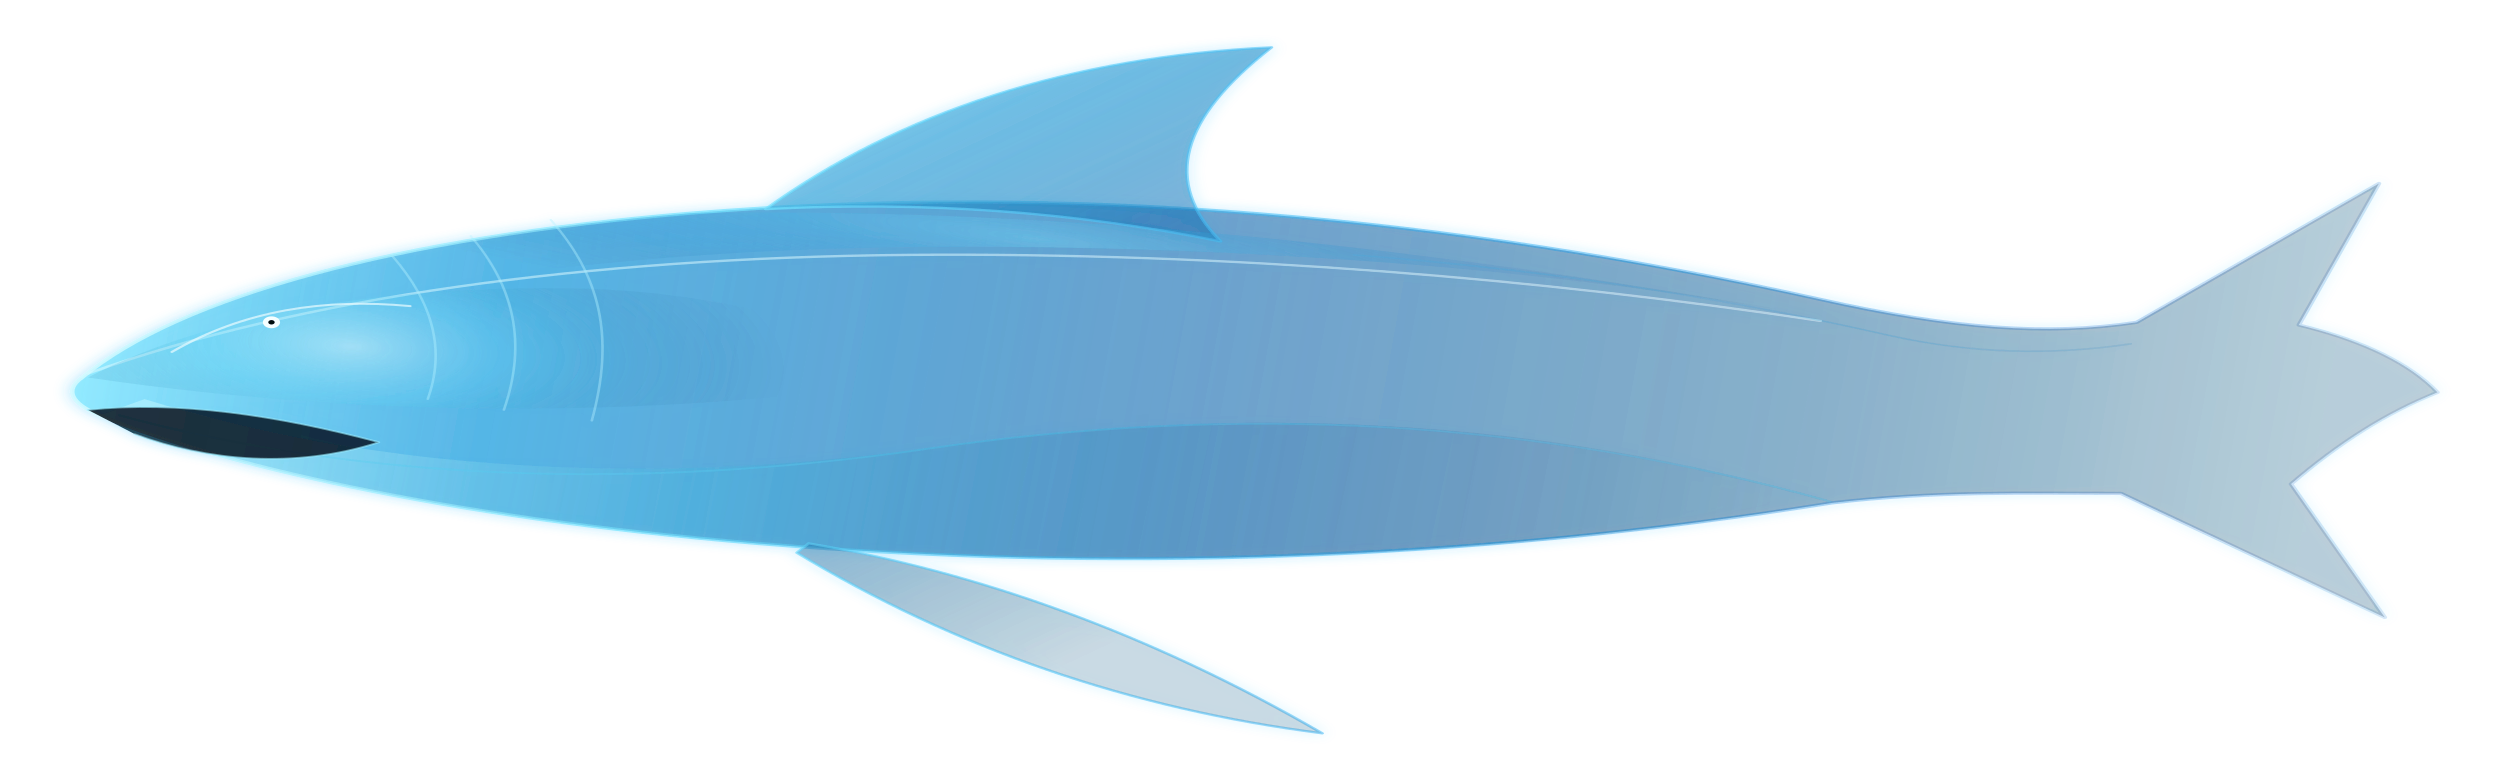
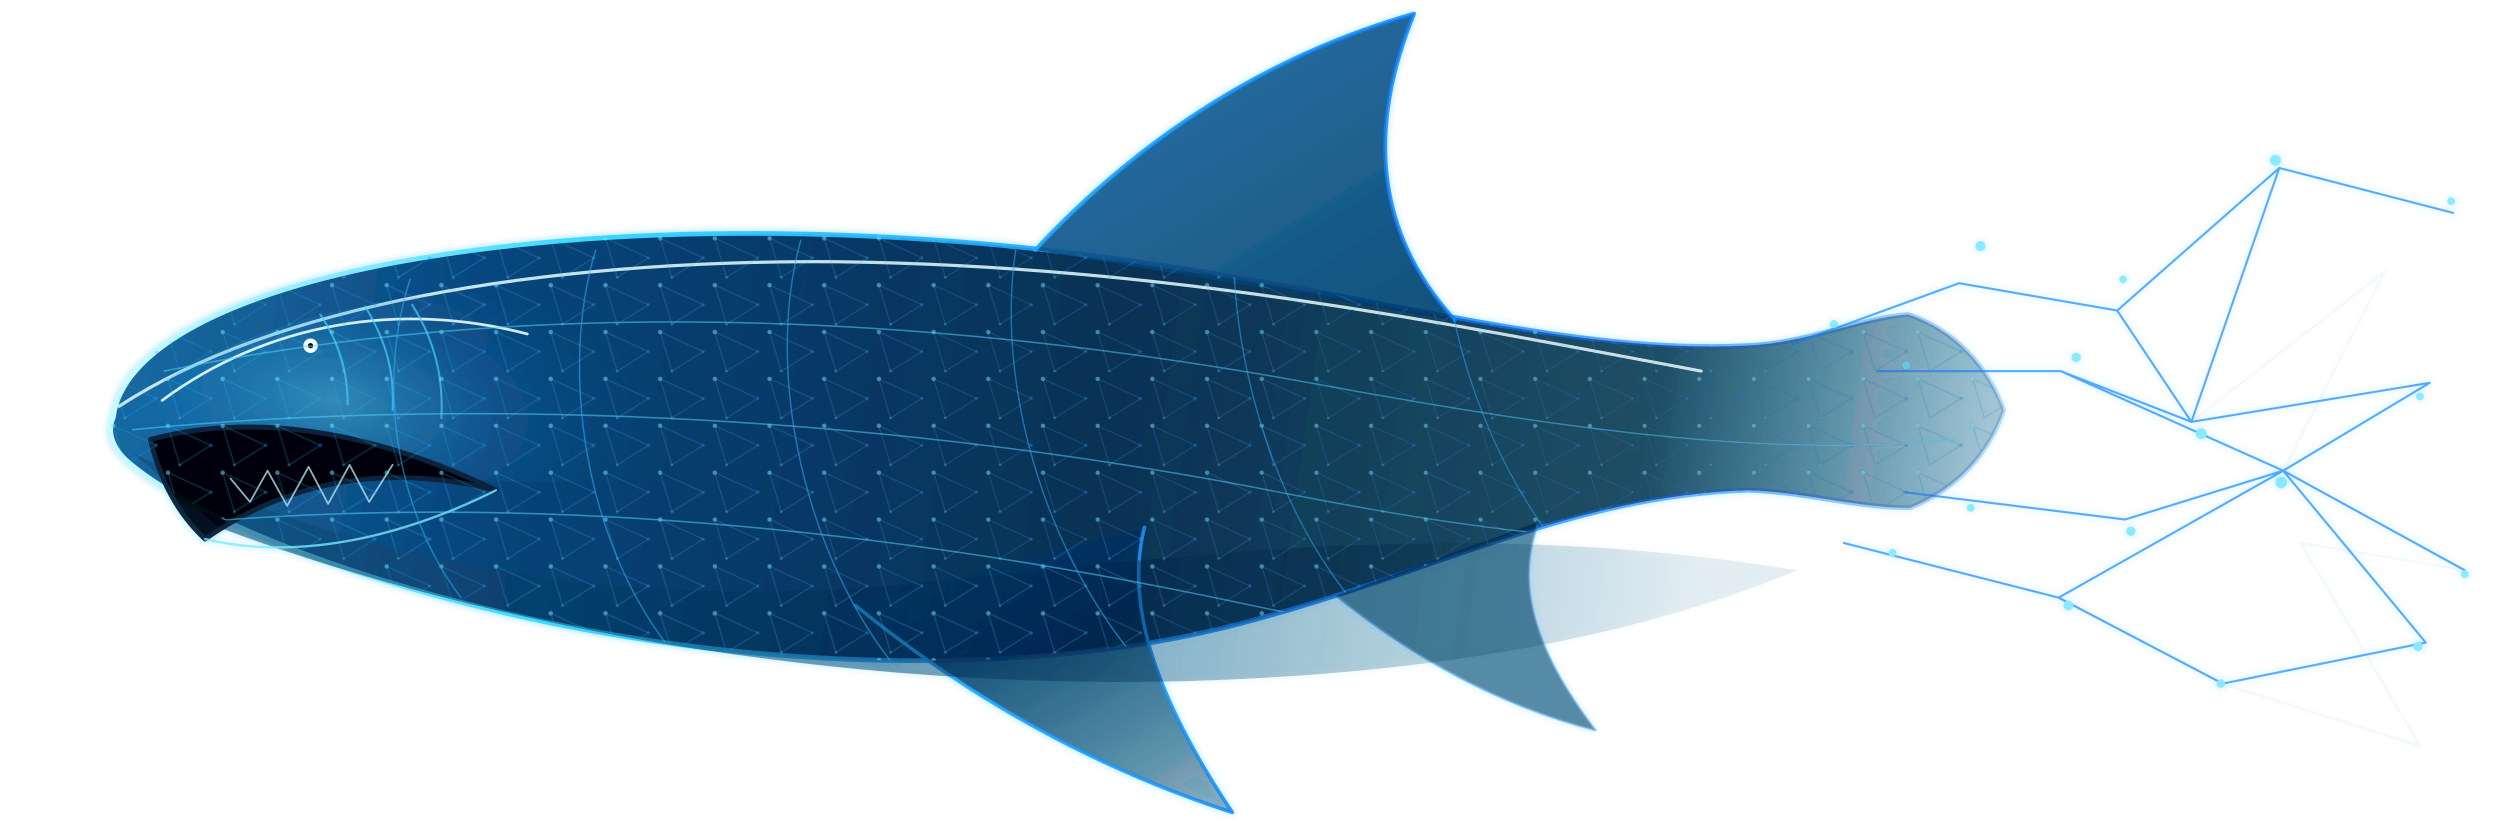
- <svg xmlns="http://www.w3.org/2000/svg" width="1280" height="400" viewBox="0 0 1280 400" fill="none" role="img" aria-label="Tiburon atmosferico NeMeSiS">
+ <svg xmlns="http://www.w3.org/2000/svg" width="1280" height="420" viewBox="0 0 1280 420" fill="none" role="img" aria-label="Tiburon atmosferico NeMeSiS">
  <defs>
-     <linearGradient id="body" x1="48" y1="206" x2="1185" y2="348" gradientUnits="userSpaceOnUse">
-       <stop stop-color="#86E9FF" stop-opacity=".82" />
-       <stop offset=".18" stop-color="#289FDC" stop-opacity=".7" />
-       <stop offset=".5" stop-color="#0B559E" stop-opacity=".54" />
-       <stop offset=".78" stop-color="#082F67" stop-opacity=".4" />
-       <stop offset="1" stop-color="#031126" stop-opacity=".24" />
+     <linearGradient id="body-fill" x1="68" y1="176" x2="1055" y2="316" gradientUnits="userSpaceOnUse">
+       <stop stop-color="#0B5F9A" stop-opacity=".94" />
+       <stop offset=".2" stop-color="#043B72" stop-opacity=".96" />
+       <stop offset=".5" stop-color="#021C41" stop-opacity=".94" />
+       <stop offset=".78" stop-color="#010B22" stop-opacity=".82" />
+       <stop offset="1" stop-color="#00050F" stop-opacity=".12" />
    </linearGradient>
-     <linearGradient id="belly" x1="85" y1="268" x2="930" y2="390" gradientUnits="userSpaceOnUse">
-       <stop stop-color="#C7F8FF" stop-opacity=".48" />
-       <stop offset=".34" stop-color="#4BB9DE" stop-opacity=".3" />
-       <stop offset=".78" stop-color="#0B417C" stop-opacity=".12" />
-       <stop offset="1" stop-color="#031126" stop-opacity="0" />
+     <linearGradient id="belly-fill" x1="105" y1="236" x2="860" y2="342" gradientUnits="userSpaceOnUse">
+       <stop stop-color="#0B4F7A" stop-opacity=".72" />
+       <stop offset=".48" stop-color="#052C55" stop-opacity=".58" />
+       <stop offset="1" stop-color="#03142B" stop-opacity=".1" />
    </linearGradient>
-     <linearGradient id="fin" x1="406" y1="54" x2="650" y2="414" gradientUnits="userSpaceOnUse">
-       <stop stop-color="#43BDE8" stop-opacity=".68" />
-       <stop offset=".58" stop-color="#0B559E" stop-opacity=".44" />
-       <stop offset="1" stop-color="#031126" stop-opacity=".18" />
+     <linearGradient id="body-edge" x1="70" y1="170" x2="1080" y2="290" gradientUnits="userSpaceOnUse">
+       <stop stop-color="#C7FAFF" />
+       <stop offset=".22" stop-color="#3AD9FF" />
+       <stop offset=".64" stop-color="#087EFF" stop-opacity=".8" />
+       <stop offset="1" stop-color="#145DE2" stop-opacity=".08" />
    </linearGradient>
-     <linearGradient id="edge" x1="42" y1="164" x2="1208" y2="386" gradientUnits="userSpaceOnUse">
-       <stop stop-color="#D7FBFF" stop-opacity=".9" />
-       <stop offset=".26" stop-color="#78E5FF" stop-opacity=".72" />
-       <stop offset=".62" stop-color="#25A8F1" stop-opacity=".46" />
-       <stop offset="1" stop-color="#1457C5" stop-opacity=".14" />
+     <linearGradient id="fin-fill" x1="490" y1="40" x2="710" y2="404" gradientUnits="userSpaceOnUse">
+       <stop stop-color="#0A619C" stop-opacity=".86" />
+       <stop offset=".58" stop-color="#04315E" stop-opacity=".88" />
+       <stop offset="1" stop-color="#010B1B" stop-opacity=".28" />
    </linearGradient>
-     <radialGradient id="head" cx="0" cy="0" r="1" gradientTransform="translate(180 247) rotate(6) scale(225 118)" gradientUnits="userSpaceOnUse">
-       <stop stop-color="#E3FCFF" stop-opacity=".46" />
-       <stop offset=".34" stop-color="#66D4F4" stop-opacity=".28" />
-       <stop offset="1" stop-color="#0A3A72" stop-opacity="0" />
+     <radialGradient id="head-light" cx="0" cy="0" r="1" gradientTransform="translate(170 205) rotate(8) scale(215 110)" gradientUnits="userSpaceOnUse">
+       <stop stop-color="#6DE7FF" stop-opacity=".38" />
+       <stop offset=".4" stop-color="#1684CC" stop-opacity=".2" />
+       <stop offset="1" stop-color="#031530" stop-opacity="0" />
    </radialGradient>
-     <radialGradient id="back-light" cx="0" cy="0" r="1" gradientTransform="translate(530 167) rotate(10) scale(480 76)" gradientUnits="userSpaceOnUse">
-       <stop stop-color="#7CE7FF" stop-opacity=".34" />
-       <stop offset=".55" stop-color="#168BD1" stop-opacity=".14" />
-       <stop offset="1" stop-color="#05234B" stop-opacity="0" />
-     </radialGradient>
-     <filter id="glow" x="-12%" y="-35%" width="124%" height="170%">
-       <feGaussianBlur in="SourceGraphic" stdDeviation="4" result="blur" />
-       <feColorMatrix in="blur" type="matrix" values="0 0 0 0 .03 0 0 0 0 .52 0 0 0 0 1 0 0 0 .42 0" result="blue" />
+     <pattern id="data-mesh" width="28" height="24" patternUnits="userSpaceOnUse">
+       <circle cx="2" cy="2" r="1.15" fill="#78EBFF" opacity=".62" />
+       <circle cx="24" cy="12" r=".85" fill="#168FFF" opacity=".48" />
+       <circle cx="8" cy="22" r=".72" fill="#65DFFF" opacity=".38" />
+       <path d="M2 2L24 12L8 22L2 2" stroke="#2CBFFF" stroke-width=".55" opacity=".3" />
+     </pattern>
+     <path id="body-shape" d="M58 214C62 179 117 150 205 134C327 112 474 117 596 136C716 154 806 181 893 177C925 176 951 163 977 161C1001 169 1018 188 1026 210C1018 233 1002 250 978 260C950 260 925 252 895 251C804 254 738 292 636 319C527 348 385 342 268 316C160 292 89 258 64 235C57 228 55 220 58 214Z" />
+     <clipPath id="body-clip">
+       <use href="#body-shape" />
+     </clipPath>
+     <filter id="shark-glow" x="-9%" y="-28%" width="124%" height="164%">
+       <feGaussianBlur in="SourceGraphic" stdDeviation="2" result="blur" />
+       <feColorMatrix in="blur" type="matrix" values="0 0 0 0 .01 0 0 0 0 .48 0 0 0 0 1 0 0 0 .42 0" result="blue" />
      <feMerge>
        <feMergeNode in="blue" />
        <feMergeNode in="SourceGraphic" />
      </feMerge>
    </filter>
  </defs>
-   <g transform="translate(0 7) scale(1 .69)" filter="url(#glow)" stroke-linecap="round" stroke-linejoin="round">
-     <path d="M42 270C92 210 203 166 354 148C548 125 742 151 932 212C1000 234 1048 239 1094 229L1218 126L1177 231C1211 243 1234 260 1248 281C1222 296 1198 318 1173 349L1221 448L1086 356C1034 356 992 354 938 363C748 407 563 414 387 393C228 374 108 333 51 298C36 289 33 279 42 270Z" fill="url(#body)" stroke="url(#edge)" stroke-width="2.4" />
-     <path d="M392 145C461 73 548 32 651 25C604 78 595 125 625 169C550 147 473 139 392 145Z" fill="url(#fin)" stroke="url(#edge)" stroke-width="1.8" />
-     <path d="M414 393C500 414 589 460 677 534C579 516 489 471 408 400Z" fill="url(#fin)" stroke="url(#edge)" stroke-width="1.7" />
-     <path d="M74 286C189 338 330 352 476 322C635 289 791 299 938 363C760 407 568 414 387 393C226 374 109 332 51 298Z" fill="url(#belly)" />
-     <path d="M43 269C146 209 304 174 480 173C661 172 813 194 932 225C705 166 522 144 354 148C203 166 92 210 43 269Z" fill="url(#back-light)" />
-     <path d="M45 267C153 211 300 181 465 179C630 177 790 197 932 228" stroke="#D8FAFF" stroke-opacity=".54" stroke-width="1.8" />
-     <path d="M61 298C186 347 327 354 474 323C633 289 787 301 937 362" stroke="#57CFF1" stroke-opacity=".34" stroke-width="1.4" />
-     <path d="M45 270C110 221 200 201 299 204C365 207 427 229 487 268C352 300 195 302 45 270Z" fill="url(#head)" />
-     <path d="M45 294C91 287 142 298 194 318C151 338 106 332 69 312" fill="#010711" fill-opacity=".82" stroke="#9AEDFF" stroke-opacity=".58" stroke-width="1.35" />
-     <path d="M88 251C125 220 166 211 210 217" stroke="#ECFDFF" stroke-opacity=".68" stroke-width="1.5" />
-     <circle cx="139" cy="229" r="4.4" fill="#F5FEFF" />
-     <circle cx="139" cy="229" r="1.65" fill="#010711" />
-     <path d="M201 180C222 215 228 250 219 286M241 165C263 202 270 244 258 294M282 153C307 194 315 239 303 302" stroke="#B1F1FF" stroke-opacity=".42" stroke-width="1.35" />
-     <path d="M693 179C802 191 892 214 968 239C1009 252 1049 254 1091 245" stroke="#46B7E8" stroke-opacity=".22" stroke-width="1.2" />
+   <g filter="url(#shark-glow)" stroke-linecap="round" stroke-linejoin="round">
+     <use href="#body-shape" fill="url(#body-fill)" stroke="url(#body-edge)" stroke-width="2.4" />
+     <path d="M530 128C584 70 650 28 724 7C700 66 704 119 745 164" fill="url(#fin-fill)" stroke="url(#body-edge)" stroke-width="2" />
+     <path d="M438 310C493 355 557 392 631 416C591 356 576 309 586 270" fill="url(#fin-fill)" stroke="url(#body-edge)" stroke-width="1.8" />
+     <path d="M684 305C724 337 767 361 817 374C784 331 776 297 788 267" fill="#021936" stroke="url(#body-edge)" stroke-width="1.15" opacity=".56" />
+     <path d="M61 208C139 157 274 133 428 134C596 136 737 165 871 190" stroke="#E0FDFF" stroke-width="1.65" opacity=".86" />
+     <path d="M68 232C185 289 319 313 464 299C622 283 755 265 920 292C836 327 730 346 597 349C410 352 234 316 112 270Z" fill="url(#belly-fill)" opacity=".86" />
+     <path d="M61 211C121 164 205 143 306 151C383 157 449 181 511 221C363 257 201 255 62 219Z" fill="url(#head-light)" />
+     <path d="M77 225C129 211 190 220 254 251C201 238 151 244 105 276C91 263 82 246 77 225Z" fill="#00040C" stroke="#09233A" stroke-width="2.5" opacity=".98" />
+     <path d="M105 276C151 287 204 276 254 251" stroke="#79EAFF" stroke-width="1.2" opacity=".8" />
+     <path d="M83 205C137 165 205 154 270 171" stroke="#E5FEFF" stroke-width="1.4" opacity=".9" />
+     <path d="M164 161C174 176 178 191 178 207M187 157C198 175 202 191 201 210M211 156C223 175 227 194 226 214" stroke="#43CEFF" stroke-width="1.05" opacity=".7" />
+     <circle cx="159" cy="177" r="3.7" fill="#F7FFFF" />
+     <circle cx="159" cy="177" r="1.35" fill="#00030A" />
+     <path d="M118 245L128 257L137 241L147 259L158 239L168 258L179 238L189 257L201 238" stroke="#C5F8FF" stroke-width=".9" opacity=".72" />
+     <g clip-path="url(#body-clip)" opacity=".9">
+       <rect x="55" y="108" width="985" height="255" fill="url(#data-mesh)" opacity=".88" />
+       <path d="M84 190C265 153 464 158 676 197C812 222 911 234 1001 225M68 220C251 202 462 214 655 252C781 277 881 286 972 270M105 267C287 252 473 274 641 310C748 333 836 334 908 318" stroke="#50D8FF" stroke-width=".8" opacity=".58" />
+       <path d="M210 143C193 195 202 261 236 306M305 128C286 190 300 278 343 332M410 123C391 191 412 287 462 346M520 128C509 203 539 294 592 349M632 142C636 216 670 300 724 337M744 161C757 224 792 290 842 319" stroke="#2AB7FF" stroke-width=".74" opacity=".58" />
+     </g>
+     <g opacity=".68">
+       <path d="M918 176L1003 145L1084 159L1167 86L1256 109M961 190L1055 190L1122 216L1244 196M975 252L1088 266L1169 241L1262 292M944 278L1054 306L1138 350L1242 329M1084 159L1122 216L1167 86M1055 190L1169 241L1244 196M1054 306L1169 241L1242 329" stroke="#1786FF" stroke-width="1.08" />
+       <path d="M1122 216L1221 139L1169 241L1262 292L1178 278L1239 382L1138 350L1054 306" stroke="url(#body-edge)" stroke-width="1.45" opacity=".68" />
+       <g fill="#62E4FF">
+         <circle cx="939" cy="166" r="2.1" />
+         <circle cx="1014" cy="126" r="2.6" />
+         <circle cx="1087" cy="143" r="2" />
+         <circle cx="1165" cy="82" r="2.8" />
+         <circle cx="1255" cy="103" r="2" />
+         <circle cx="976" cy="187" r="2.1" />
+         <circle cx="1063" cy="183" r="2.4" />
+         <circle cx="1127" cy="222" r="2.8" />
+         <circle cx="1239" cy="203" r="2" />
+         <circle cx="1009" cy="260" r="2" />
+         <circle cx="1091" cy="272" r="2.4" />
+         <circle cx="1168" cy="247" r="3" />
+         <circle cx="1262" cy="294" r="2" />
+         <circle cx="969" cy="283" r="2" />
+         <circle cx="1059" cy="310" r="2.5" />
+         <circle cx="1137" cy="350" r="2.2" />
+         <circle cx="1238" cy="331" r="2.4" />
+       </g>
+     </g>
  </g>
</svg>
